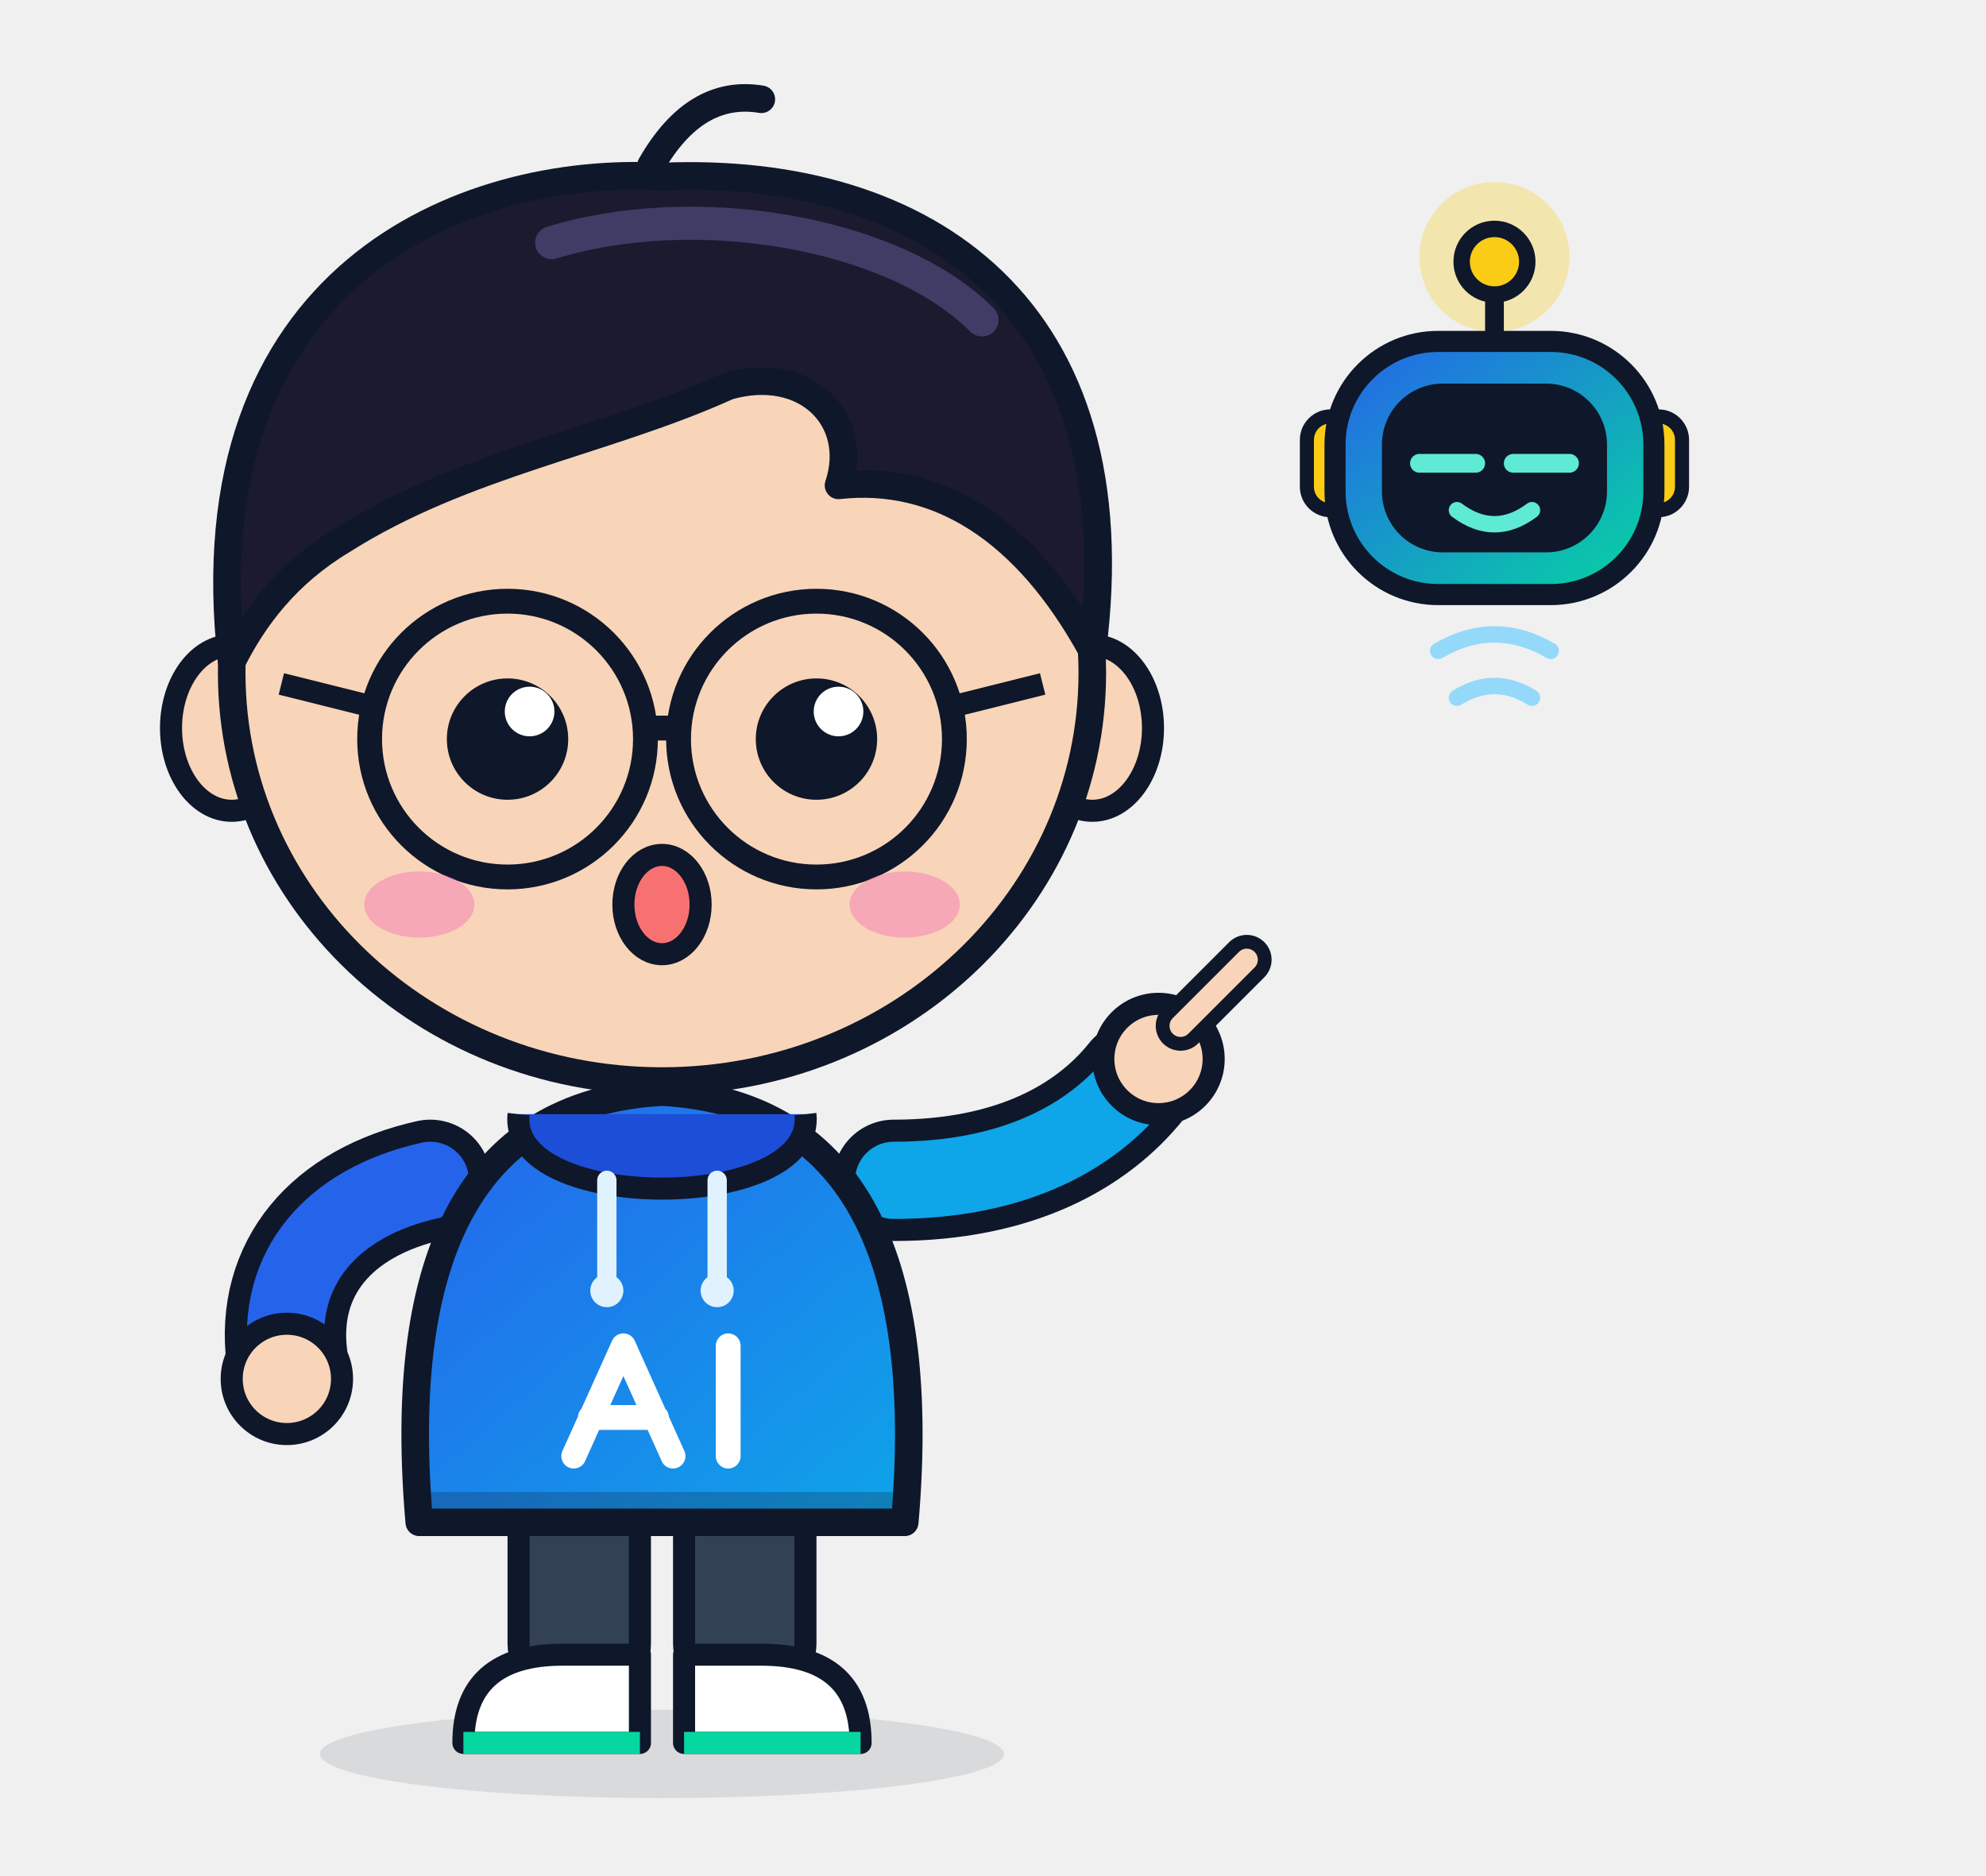
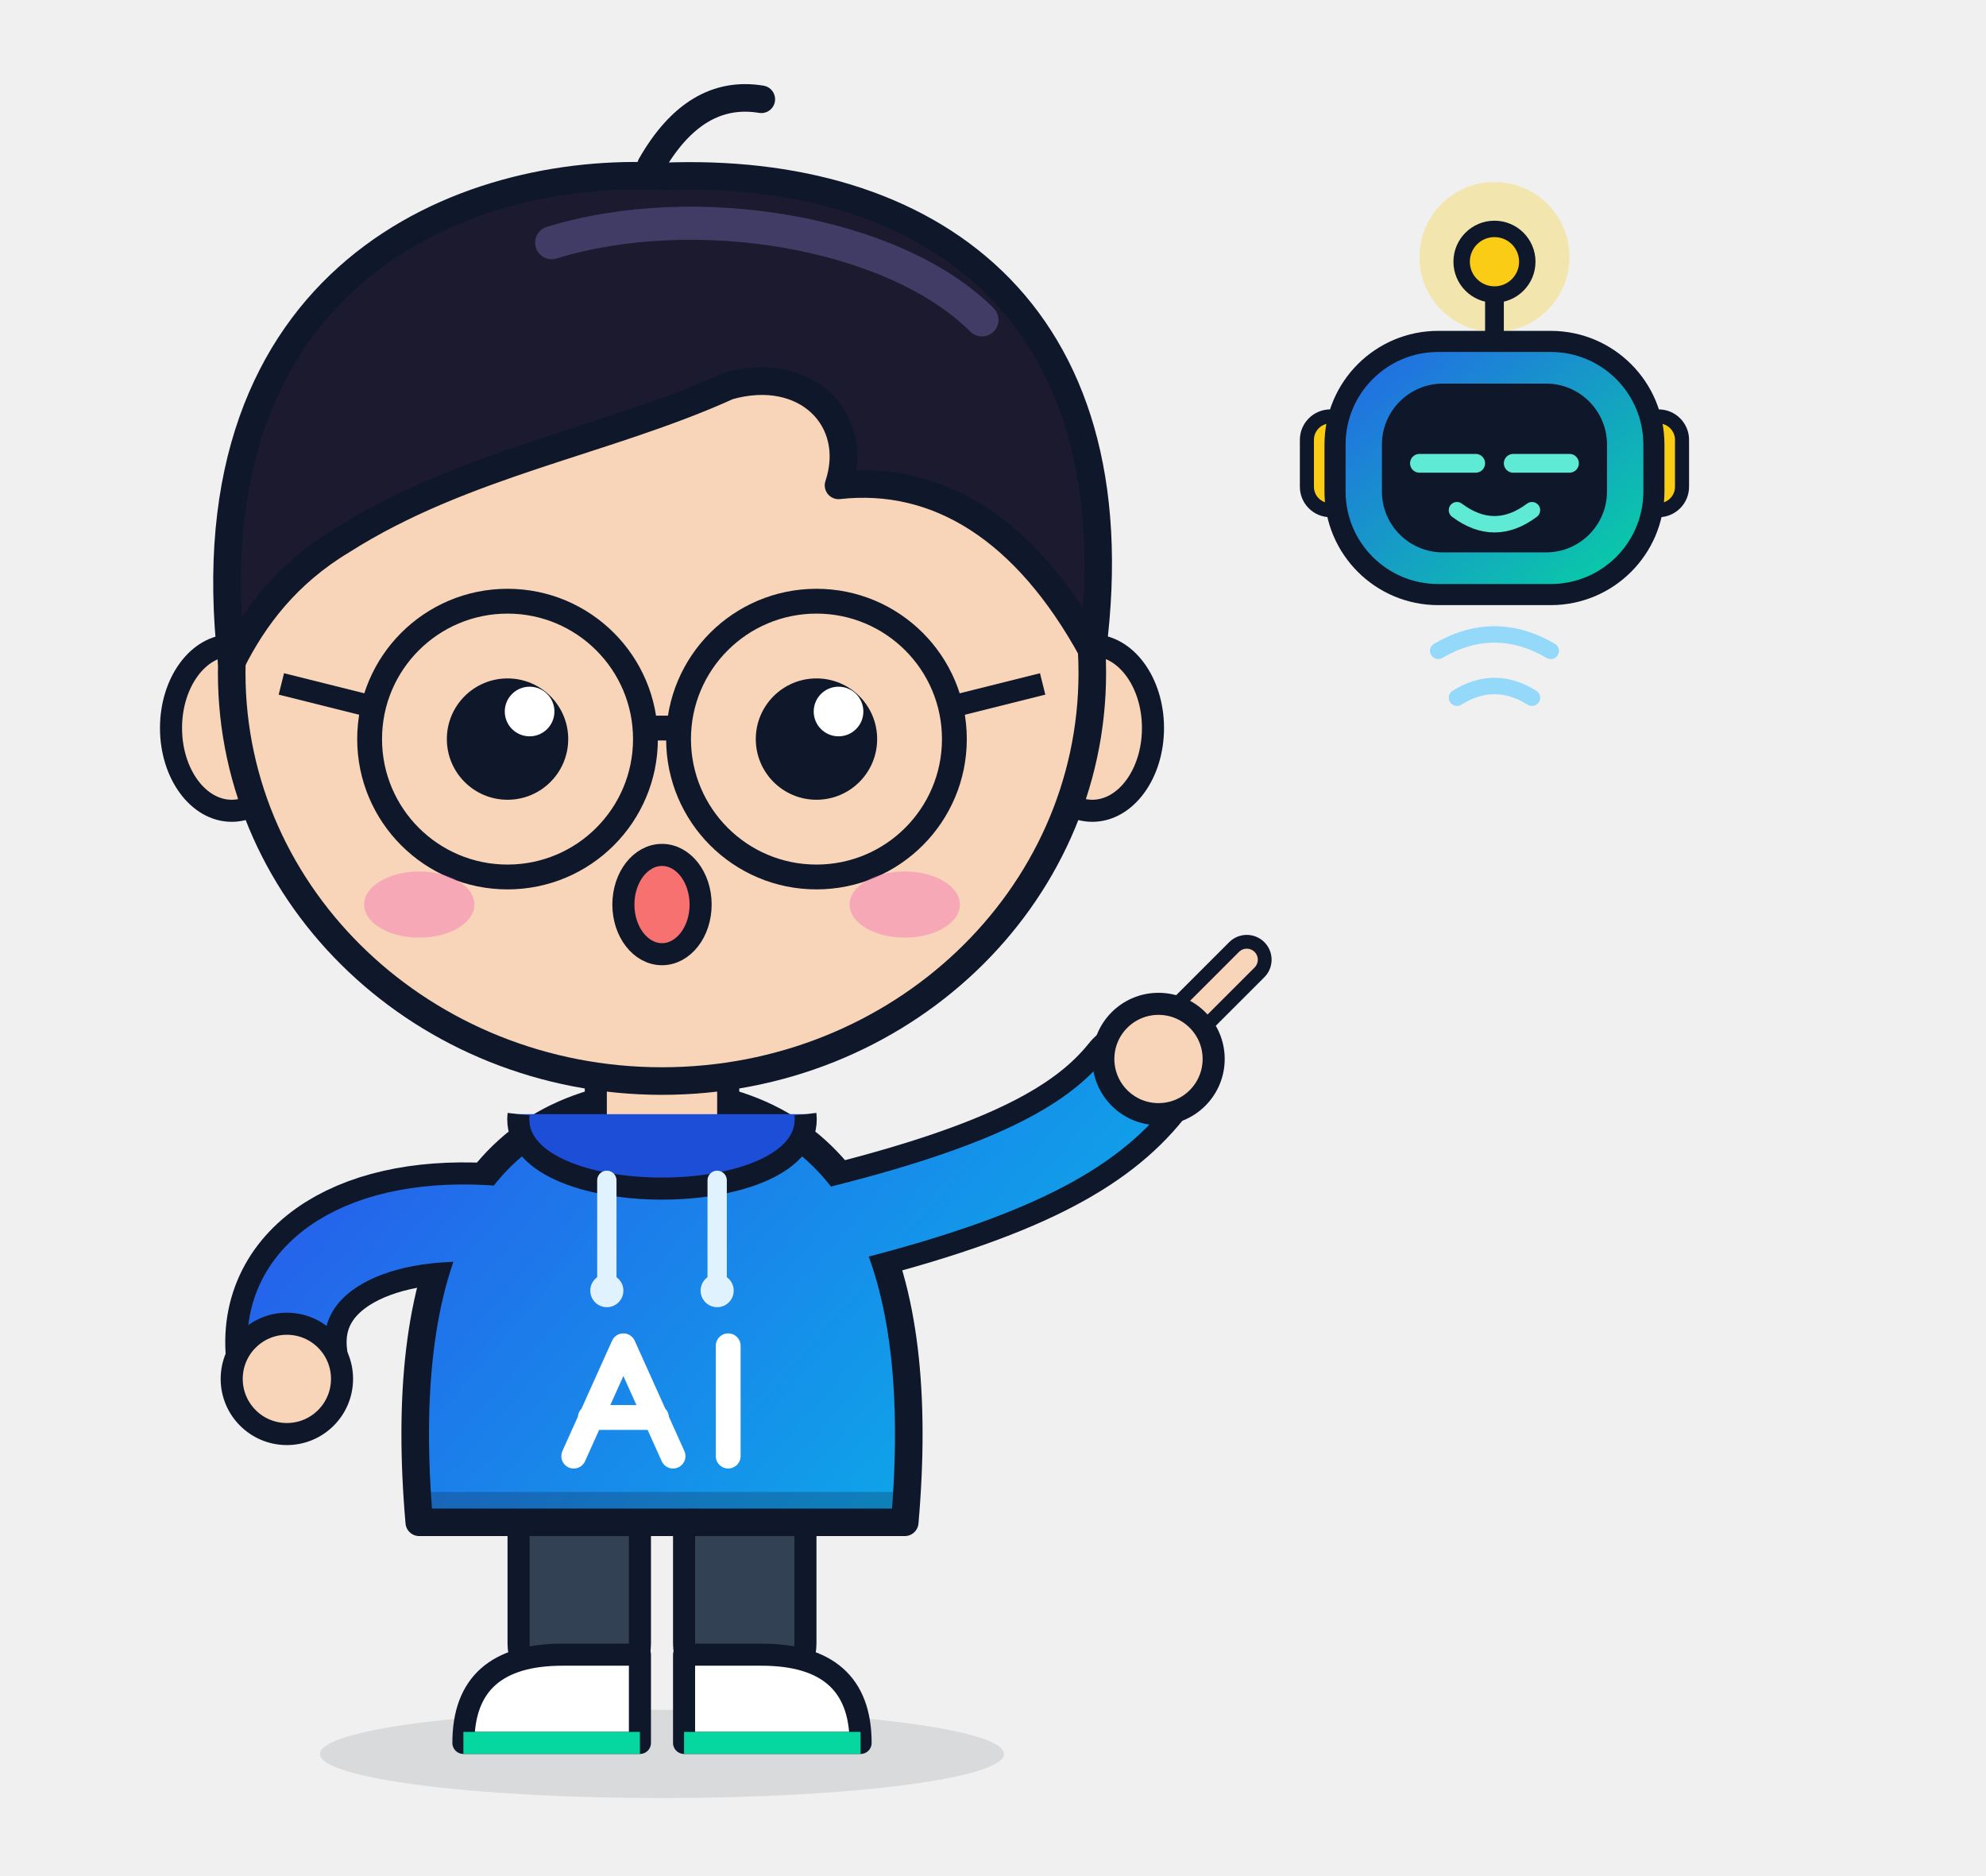
<svg xmlns="http://www.w3.org/2000/svg" viewBox="20 0 360 340">
  <defs>
    <linearGradient id="gb" x1="0" y1="0" x2="1" y2="1">
      <stop offset="0" stop-color="#2563EB" />
      <stop offset="1" stop-color="#06D6A0" />
    </linearGradient>
    <linearGradient id="gh" x1="0" y1="0" x2="1" y2="1">
      <stop offset="0" stop-color="#2563EB" />
      <stop offset="1" stop-color="#0EA5E9" />
    </linearGradient>
+     <linearGradient id="ga" gradientUnits="userSpaceOnUse" x1="94" y1="198" x2="184" y2="276">
+       <stop offset="0" stop-color="#2563EB" />
+       <stop offset="1" stop-color="#0EA5E9" />
+     </linearGradient>
  </defs>
  <ellipse cx="140" cy="318" rx="62" ry="8" fill="#0F172A" opacity=".1" />
  <rect x="114" y="262" width="22" height="44" rx="8" fill="#334155" stroke="#0F172A" stroke-width="4" />
  <rect x="144" y="262" width="22" height="44" rx="8" fill="#334155" stroke="#0F172A" stroke-width="4" />
  <path d="M104 316 q0 -16 18 -16 h14 v16 Z" fill="#fff" stroke="#0F172A" stroke-width="4" stroke-linejoin="round" />
  <path d="M176 316 q0 -16 -18 -16 h-14 v16 Z" fill="#fff" stroke="#0F172A" stroke-width="4" stroke-linejoin="round" />
  <path d="M104 316 h32 M144 316 h32" stroke="#06D6A0" stroke-width="4" />
-   <path d="M98 214 C80 218 70 230 72 246" stroke="#0F172A" stroke-width="22" stroke-linecap="round" fill="none" />
-   <path d="M98 214 C80 218 70 230 72 246" stroke="#2563EB" stroke-width="14" stroke-linecap="round" fill="none" />
-   <circle cx="72" cy="250" r="10" fill="#F8D5B8" stroke="#0F172A" stroke-width="4" />
-   <path d="M182 214 C204 214 218 206 226 196" stroke="#0F172A" stroke-width="22" stroke-linecap="round" fill="none" />
-   <path d="M182 214 C204 214 218 206 226 196" stroke="#0EA5E9" stroke-width="14" stroke-linecap="round" fill="none" />
-   <circle cx="230" cy="192" r="10" fill="#F8D5B8" stroke="#0F172A" stroke-width="4" />
+   <path d="M110 222 C86 220 70 230 72 246" stroke="#0F172A" stroke-width="22" stroke-linecap="round" fill="none" />
+   <path d="M172 222 C204 214 218 206 226 196" stroke="#0F172A" stroke-width="22" stroke-linecap="round" fill="none" />
  <path d="M234 186 l12 -12" stroke="#0F172A" stroke-width="9" stroke-linecap="round" />
  <path d="M234 186 l12 -12" stroke="#F8D5B8" stroke-width="4" stroke-linecap="round" />
-   <path d="M96 276 C92 230 104 200 140 198 C176 200 188 230 184 276 Z" fill="url(#gh)" stroke="#0F172A" stroke-width="5" stroke-linejoin="round" />
+   <path d="M96 276 C92 230 104 200 140 198 C176 200 188 230 184 276 Z" fill="url(#ga)" stroke="#0F172A" stroke-width="5" stroke-linejoin="round" />
+   <rect x="128" y="182" width="24" height="24" fill="#F8D5B8" />
+   <path d="M128 182 v24 M152 182 v24" stroke="#0F172A" stroke-width="4" />
  <path d="M114 202 C112 220 168 220 166 202" stroke="#0F172A" stroke-width="4" fill="#1D4ED8" />
  <path d="M130 214 v18 M150 214 v18" stroke="#E0F2FE" stroke-width="3.5" stroke-linecap="round" />
  <circle cx="130" cy="234" r="3" fill="#E0F2FE" />
  <circle cx="150" cy="234" r="3" fill="#E0F2FE" />
  <path d="M124 264 l9 -20 l9 20 M127 257 h12 M152 244 v20" stroke="#fff" stroke-width="4.5" fill="none" stroke-linecap="round" stroke-linejoin="round" />
  <path d="M98 272 h84" stroke="#0F172A" stroke-width="3" opacity=".25" />
+   <path d="M110 222 C86 220 70 230 72 246" stroke="url(#ga)" stroke-width="14" stroke-linecap="round" fill="none" />
+   <circle cx="72" cy="250" r="10" fill="#F8D5B8" stroke="#0F172A" stroke-width="4" />
+   <path d="M172 222 C204 214 218 206 226 196" stroke="url(#ga)" stroke-width="14" stroke-linecap="round" fill="none" />
+   <circle cx="230" cy="192" r="10" fill="#F8D5B8" stroke="#0F172A" stroke-width="4" />
  <ellipse cx="62" cy="132" rx="11" ry="15" fill="#F8D5B8" stroke="#0F172A" stroke-width="4" />
  <ellipse cx="218" cy="132" rx="11" ry="15" fill="#F8D5B8" stroke="#0F172A" stroke-width="4" />
  <ellipse cx="140" cy="122" rx="78" ry="74" fill="#F8D5B8" stroke="#0F172A" stroke-width="5" />
  <path d="M62 120 C54 50 104 30 140 32 C188 30 226 56 218 118 C206 96 190 86 172 88 C176 76 166 66 152 70 C130 80 104 84 82 98 C72 104 66 112 62 120 Z" fill="#1B1A2E" stroke="#0F172A" stroke-width="5" stroke-linejoin="round" />
  <path d="M120 44 C146 36 182 42 198 58" stroke="#403C66" stroke-width="6" fill="none" stroke-linecap="round" />
  <path d="M138 30 q8 -14 20 -12" stroke="#0F172A" stroke-width="5" fill="none" stroke-linecap="round" />
  <circle cx="112" cy="134" r="11" fill="#0F172A" />
  <circle cx="168" cy="134" r="11" fill="#0F172A" />
  <circle cx="116" cy="129" r="4.5" fill="#fff" />
  <circle cx="172" cy="129" r="4.5" fill="#fff" />
  <circle cx="112" cy="134" r="25" fill="none" stroke="#0F172A" stroke-width="4.5" />
  <circle cx="168" cy="134" r="25" fill="none" stroke="#0F172A" stroke-width="4.5" />
  <path d="M137 132 h6" stroke="#0F172A" stroke-width="4.5" />
  <path d="M87 128 l-16 -4 M193 128 l16 -4" stroke="#0F172A" stroke-width="4" />
  <ellipse cx="96" cy="164" rx="10" ry="6" fill="#F472B6" opacity=".45" />
  <ellipse cx="184" cy="164" rx="10" ry="6" fill="#F472B6" opacity=".45" />
  <ellipse cx="140" cy="164" rx="7" ry="9" fill="#F87171" stroke="#0F172A" stroke-width="4" />
  <g transform="translate(262 50) scale(0.85)">
    <circle cx="34" cy="-4" r="16" fill="#FACC15" opacity=".3" />
    <line x1="34" y1="0" x2="34" y2="14" stroke="#0F172A" stroke-width="4" stroke-linecap="round" />
    <circle cx="34" cy="-3" r="7" fill="#FACC15" stroke="#0F172A" stroke-width="3.5" />
    <rect x="-6" y="30" width="10" height="20" rx="5" fill="#FACC15" stroke="#0F172A" stroke-width="3" />
    <rect x="64" y="30" width="10" height="20" rx="5" fill="#FACC15" stroke="#0F172A" stroke-width="3" />
    <rect x="0" y="14" width="68" height="54" rx="22" fill="url(#gb)" stroke="#0F172A" stroke-width="4.5" />
    <rect x="10" y="23" width="48" height="36" rx="13" fill="#0F172A" />
    <path d="M18 40 h12 M38 40 h12" stroke="#5EEAD4" stroke-width="4" stroke-linecap="round" />
    <path d="M26 50 q8 6 16 0" stroke="#5EEAD4" stroke-width="3.5" fill="none" stroke-linecap="round" />
    <path d="M22 80 q12 -7 24 0 M26 90 q8 -5 16 0" stroke="#7DD3FC" stroke-width="3.5" fill="none" stroke-linecap="round" opacity=".8" />
  </g>
</svg>
